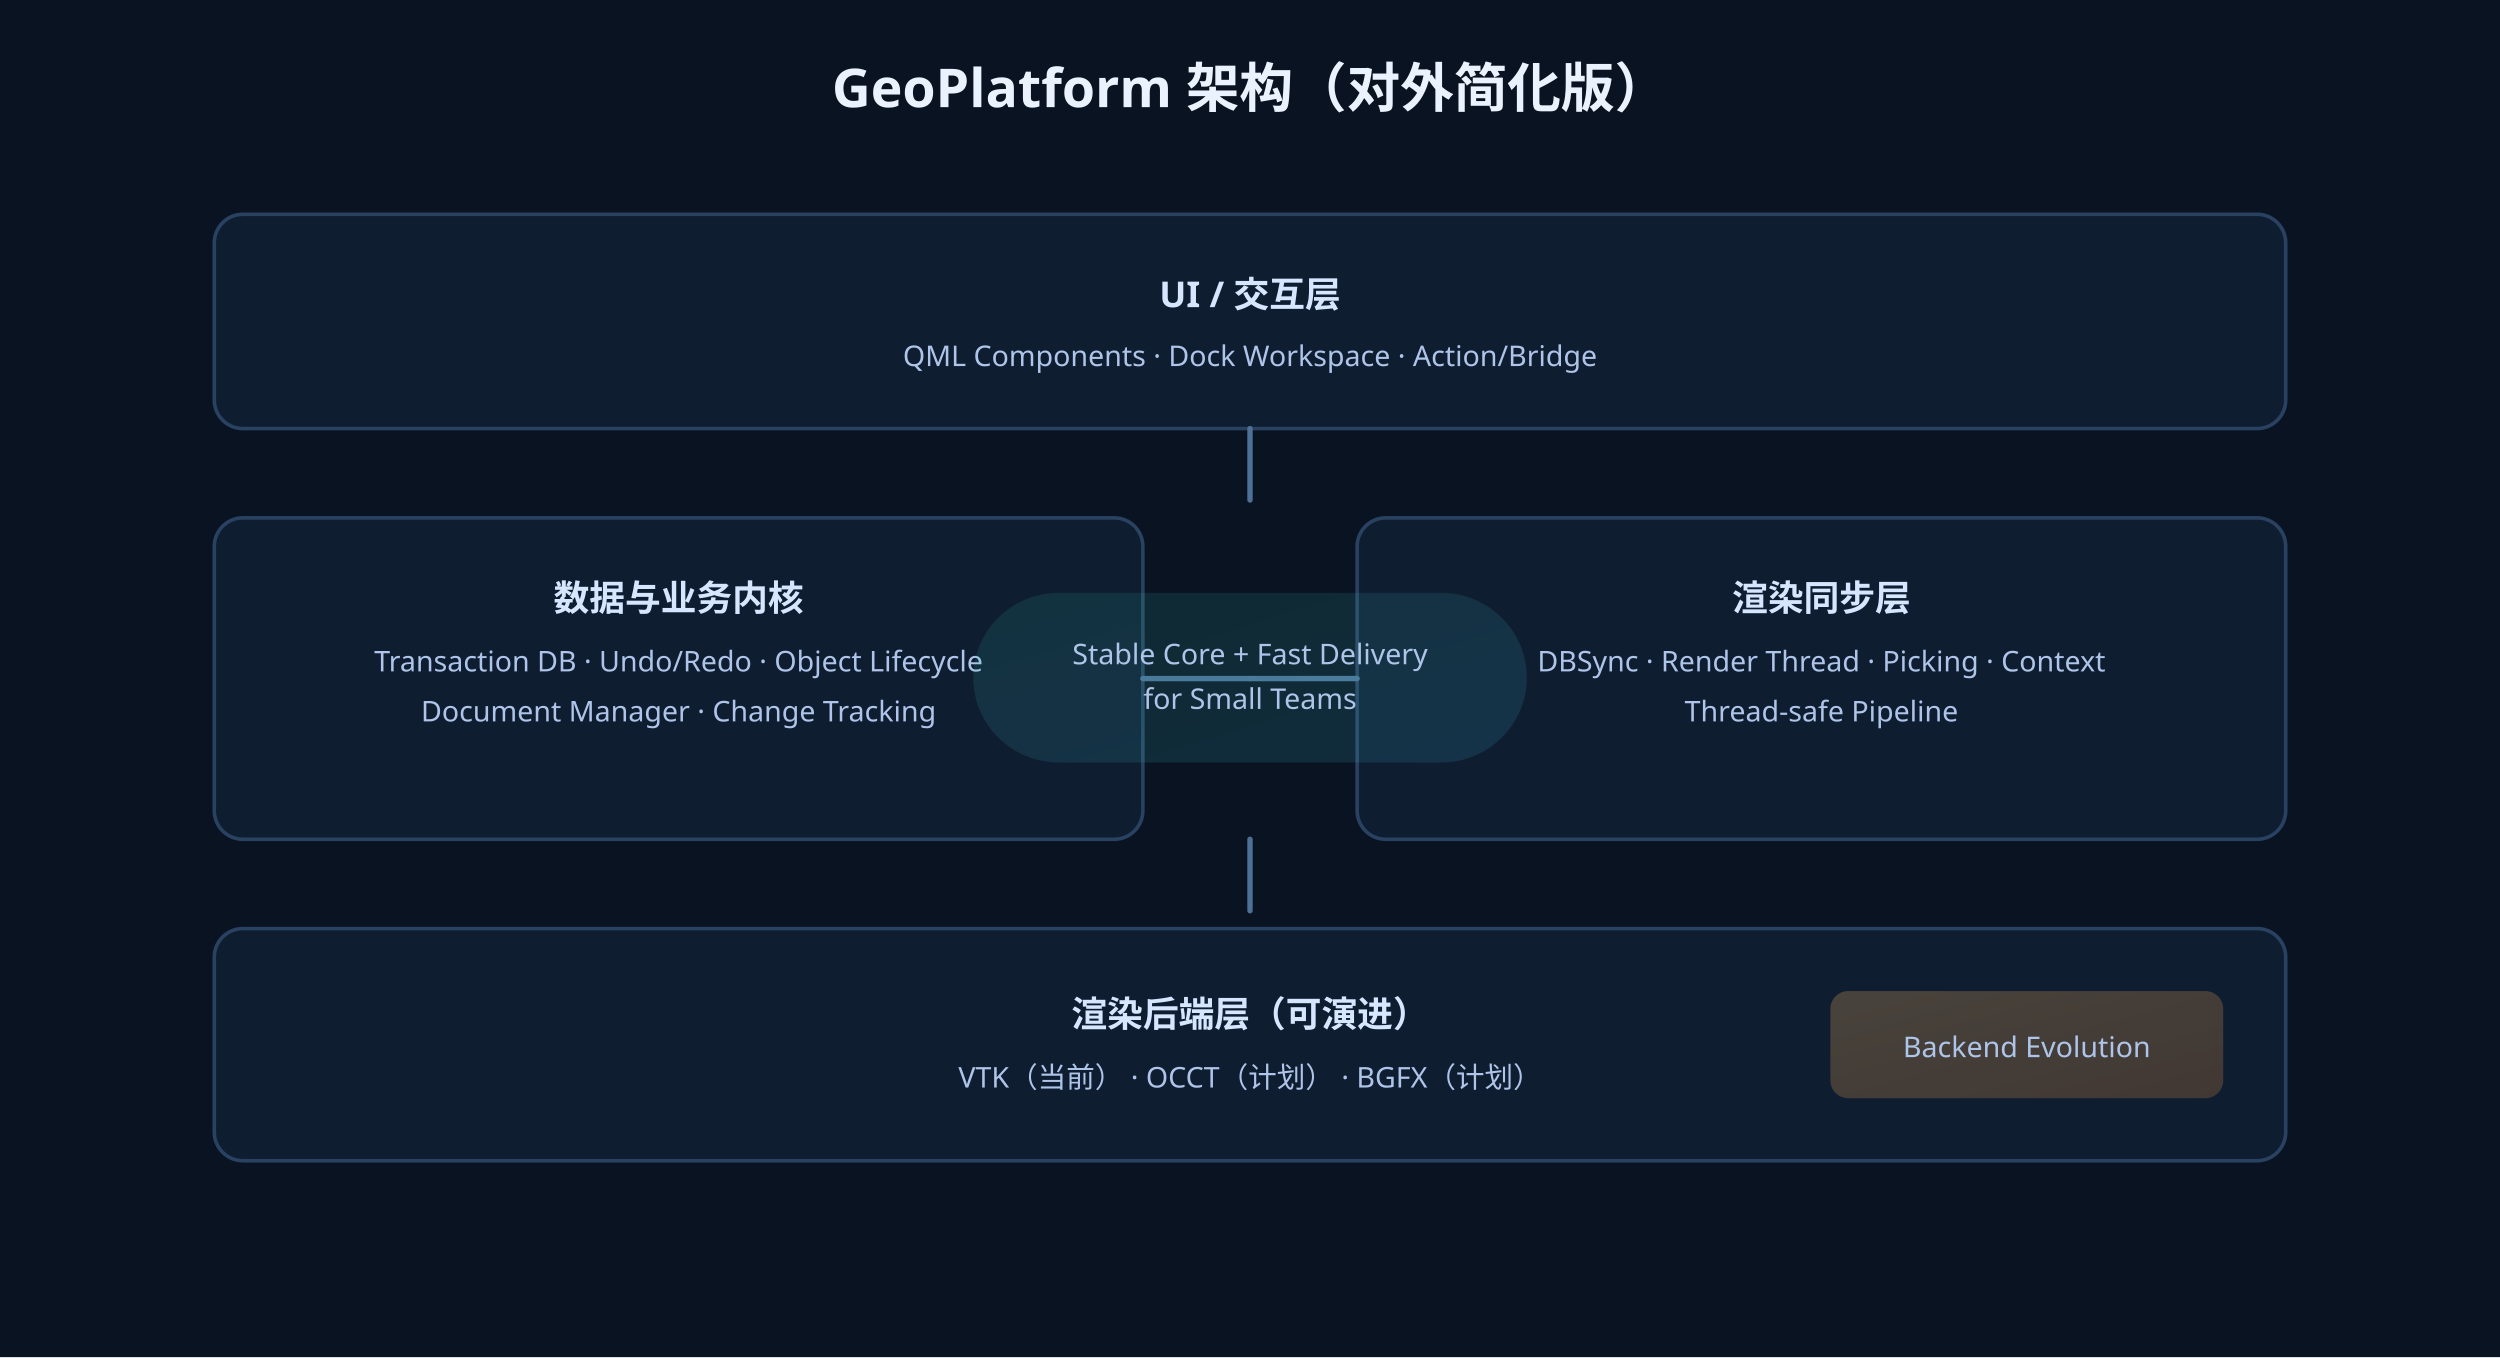
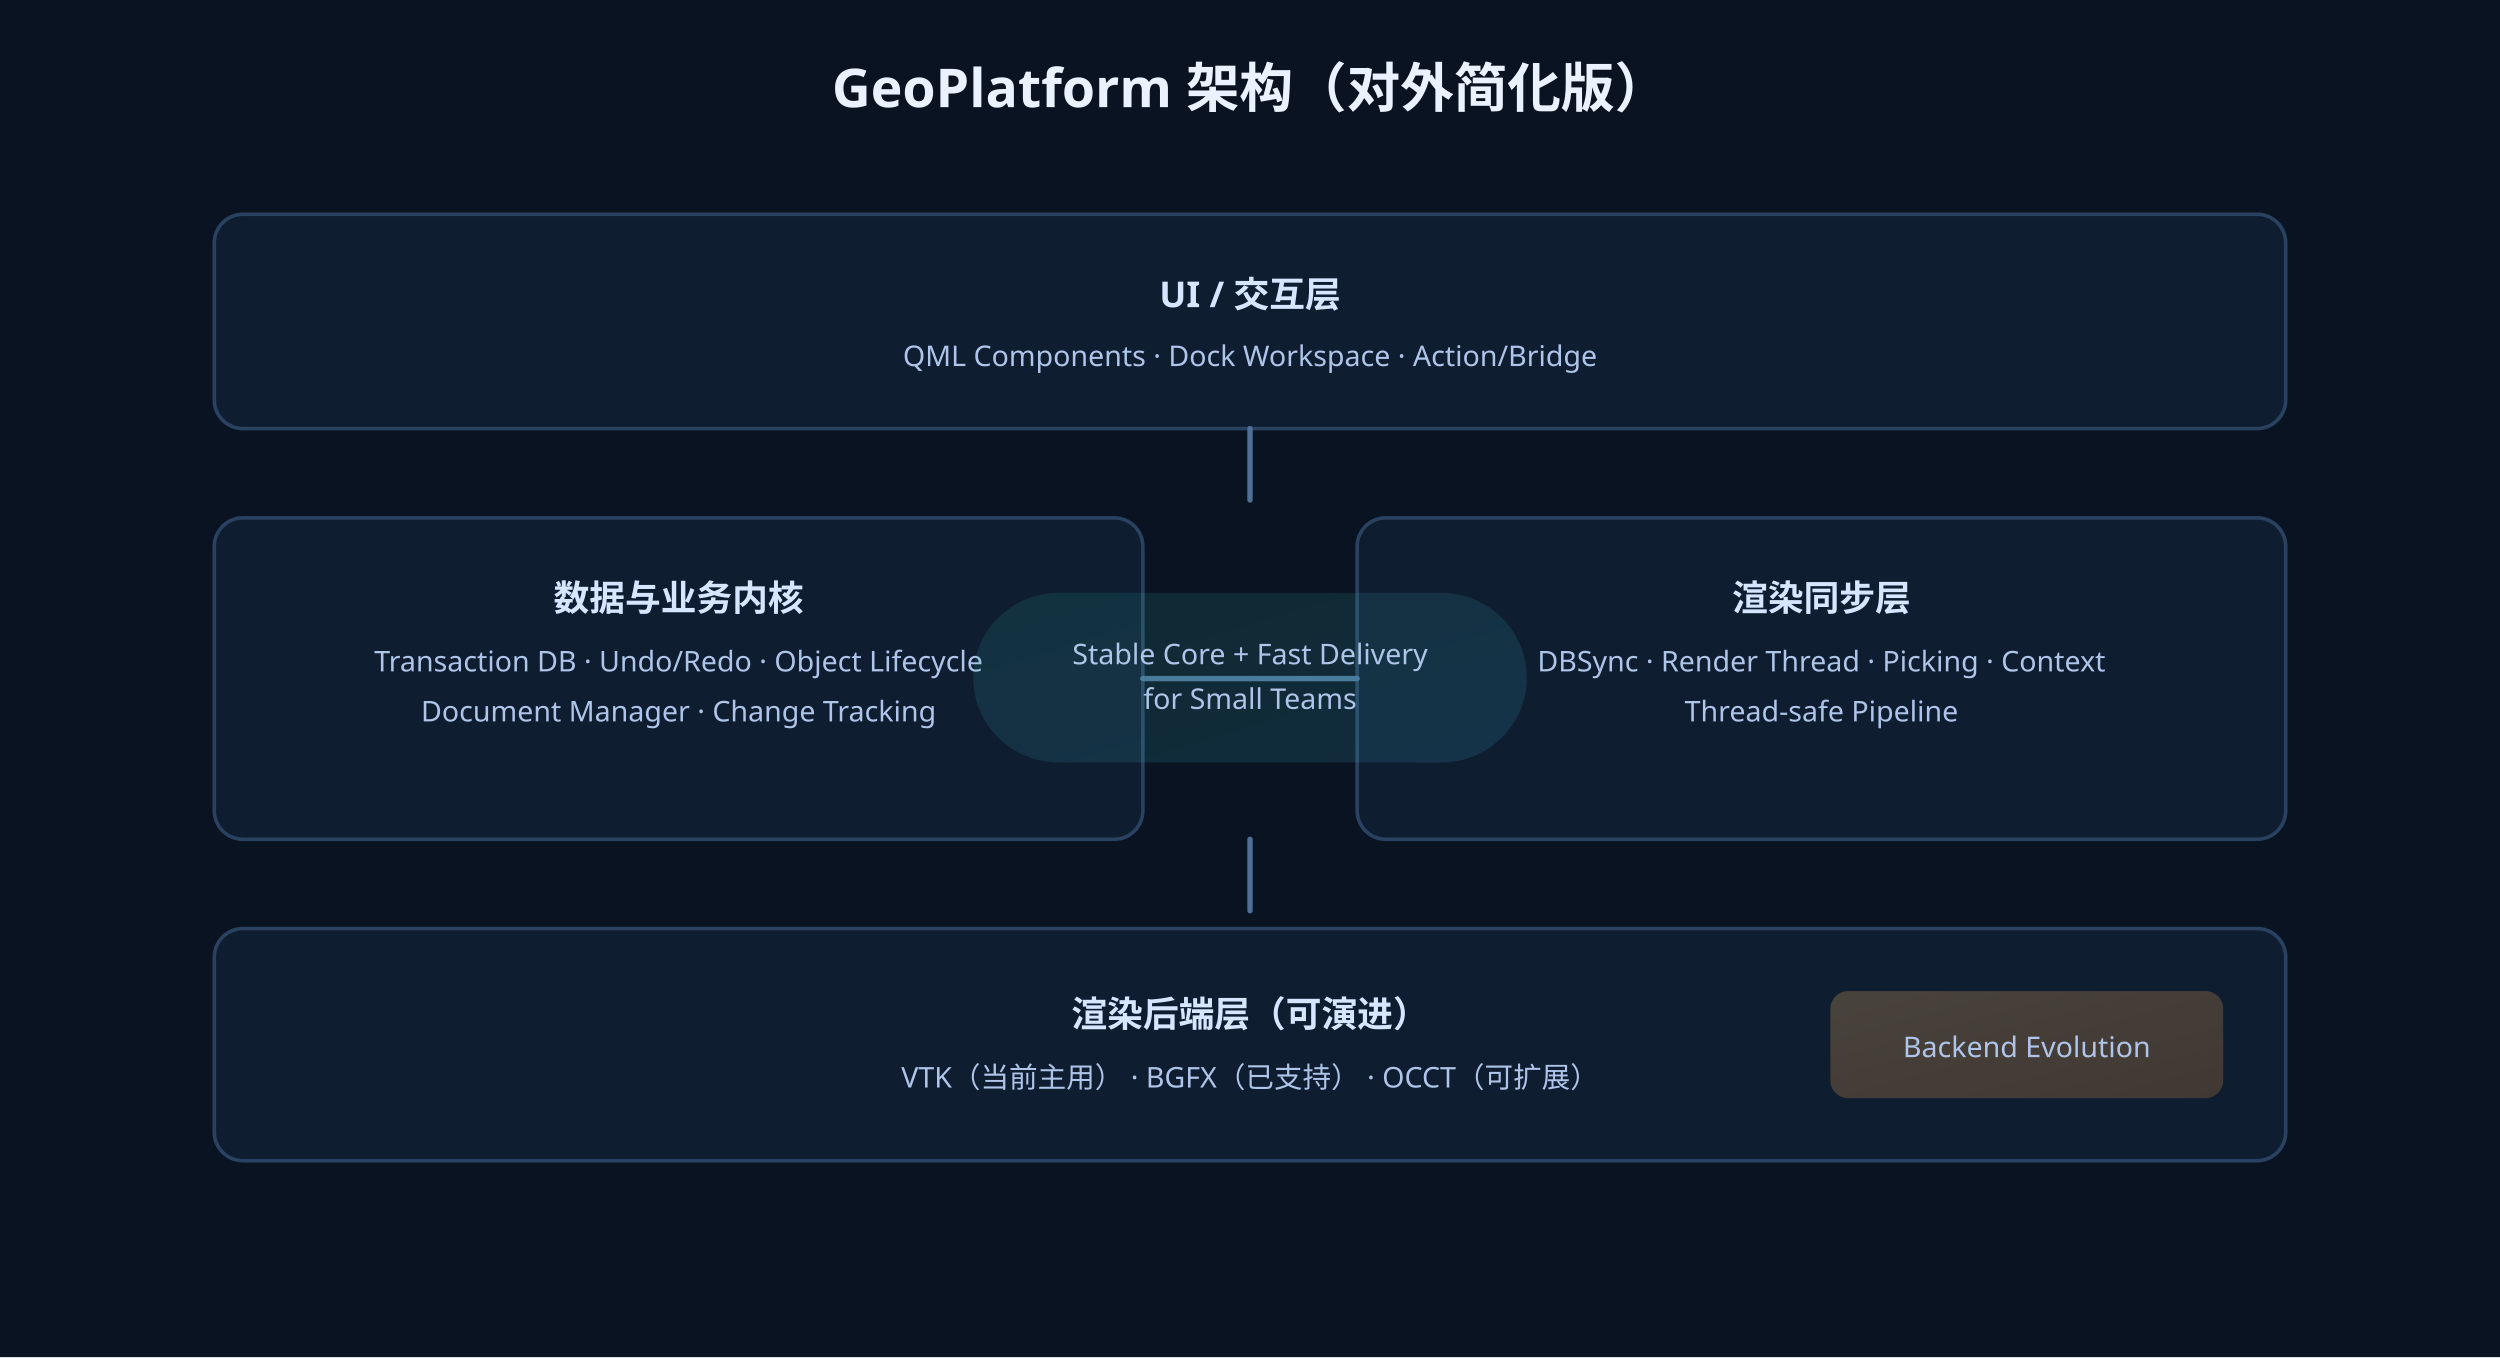
<svg xmlns="http://www.w3.org/2000/svg" width="1400" height="760" viewBox="0 0 1400 760" fill="none">
  <defs>
    <linearGradient id="g1" x1="0" y1="0" x2="1" y2="1">
      <stop offset="0%" stop-color="#2FC29B" />
      <stop offset="100%" stop-color="#3CC8E8" />
    </linearGradient>
    <linearGradient id="g2" x1="0" y1="0" x2="1" y2="1">
      <stop offset="0%" stop-color="#F2B45A" />
      <stop offset="100%" stop-color="#D98638" />
    </linearGradient>
    <style>
      .t1{font:700 30px 'Segoe UI',sans-serif;fill:#EAF2FF}
      .t2{font:600 20px 'Segoe UI',sans-serif;fill:#D7E6FF}
      .t3{font:500 16px 'Segoe UI',sans-serif;fill:#AEC4E8}
      .box{fill:#0F1D31;stroke:#294261;stroke-width:2;rx:16}
      .line{stroke:#4E7096;stroke-width:3;stroke-linecap:round}
    </style>
  </defs>
  <rect width="1400" height="760" fill="#0A1322" />
  <text x="700" y="60" text-anchor="middle" class="t1">GeoPlatform 架构（对外简化版）</text>
  <rect x="120" y="120" width="1160" height="120" class="box" />
  <text x="700" y="172" text-anchor="middle" class="t2">UI / 交互层</text>
  <text x="700" y="205" text-anchor="middle" class="t3">QML Components · Dock Workspace · Action/Bridge</text>
  <rect x="120" y="290" width="520" height="180" class="box" />
  <text x="380" y="342" text-anchor="middle" class="t2">数据与业务内核</text>
  <text x="380" y="376" text-anchor="middle" class="t3">Transaction DB · Undo/Redo · Object Lifecycle</text>
  <text x="380" y="404" text-anchor="middle" class="t3">Document Manager · Change Tracking</text>
  <rect x="760" y="290" width="520" height="180" class="box" />
  <text x="1020" y="342" text-anchor="middle" class="t2">渲染同步层</text>
  <text x="1020" y="376" text-anchor="middle" class="t3">DBSync · Render Thread · Picking · Context</text>
  <text x="1020" y="404" text-anchor="middle" class="t3">Thread-safe Pipeline</text>
  <rect x="120" y="520" width="1160" height="130" class="box" />
  <text x="700" y="575" text-anchor="middle" class="t2">渲染后端层（可演进）</text>
-   <text x="700" y="609" text-anchor="middle" class="t3">VTK（当前） · OCCT（计划） · BGFX（计划）</text>
+   <text x="700" y="609" text-anchor="middle" class="t3">VTK（当前主用） · BGFX（已支持） · OCCT（可扩展）</text>
  <path d="M700 240 L700 280" class="line" />
  <path d="M700 470 L700 510" class="line" />
  <path d="M700 380 L640 380" class="line" />
  <path d="M700 380 L760 380" class="line" />
  <rect x="545" y="332" width="310" height="95" rx="48" fill="url(#g1)" opacity="0.13" />
  <text x="700" y="372" text-anchor="middle" class="t3" fill="#BFEFE4">Stable Core + Fast Delivery</text>
  <text x="700" y="397" text-anchor="middle" class="t3" fill="#BFEFE4">for Small Teams</text>
  <rect x="1025" y="555" width="220" height="60" rx="10" fill="url(#g2)" opacity="0.25" />
  <text x="1135" y="592" text-anchor="middle" class="t3" fill="#FFE0B5">Backend Evolution</text>
</svg>
